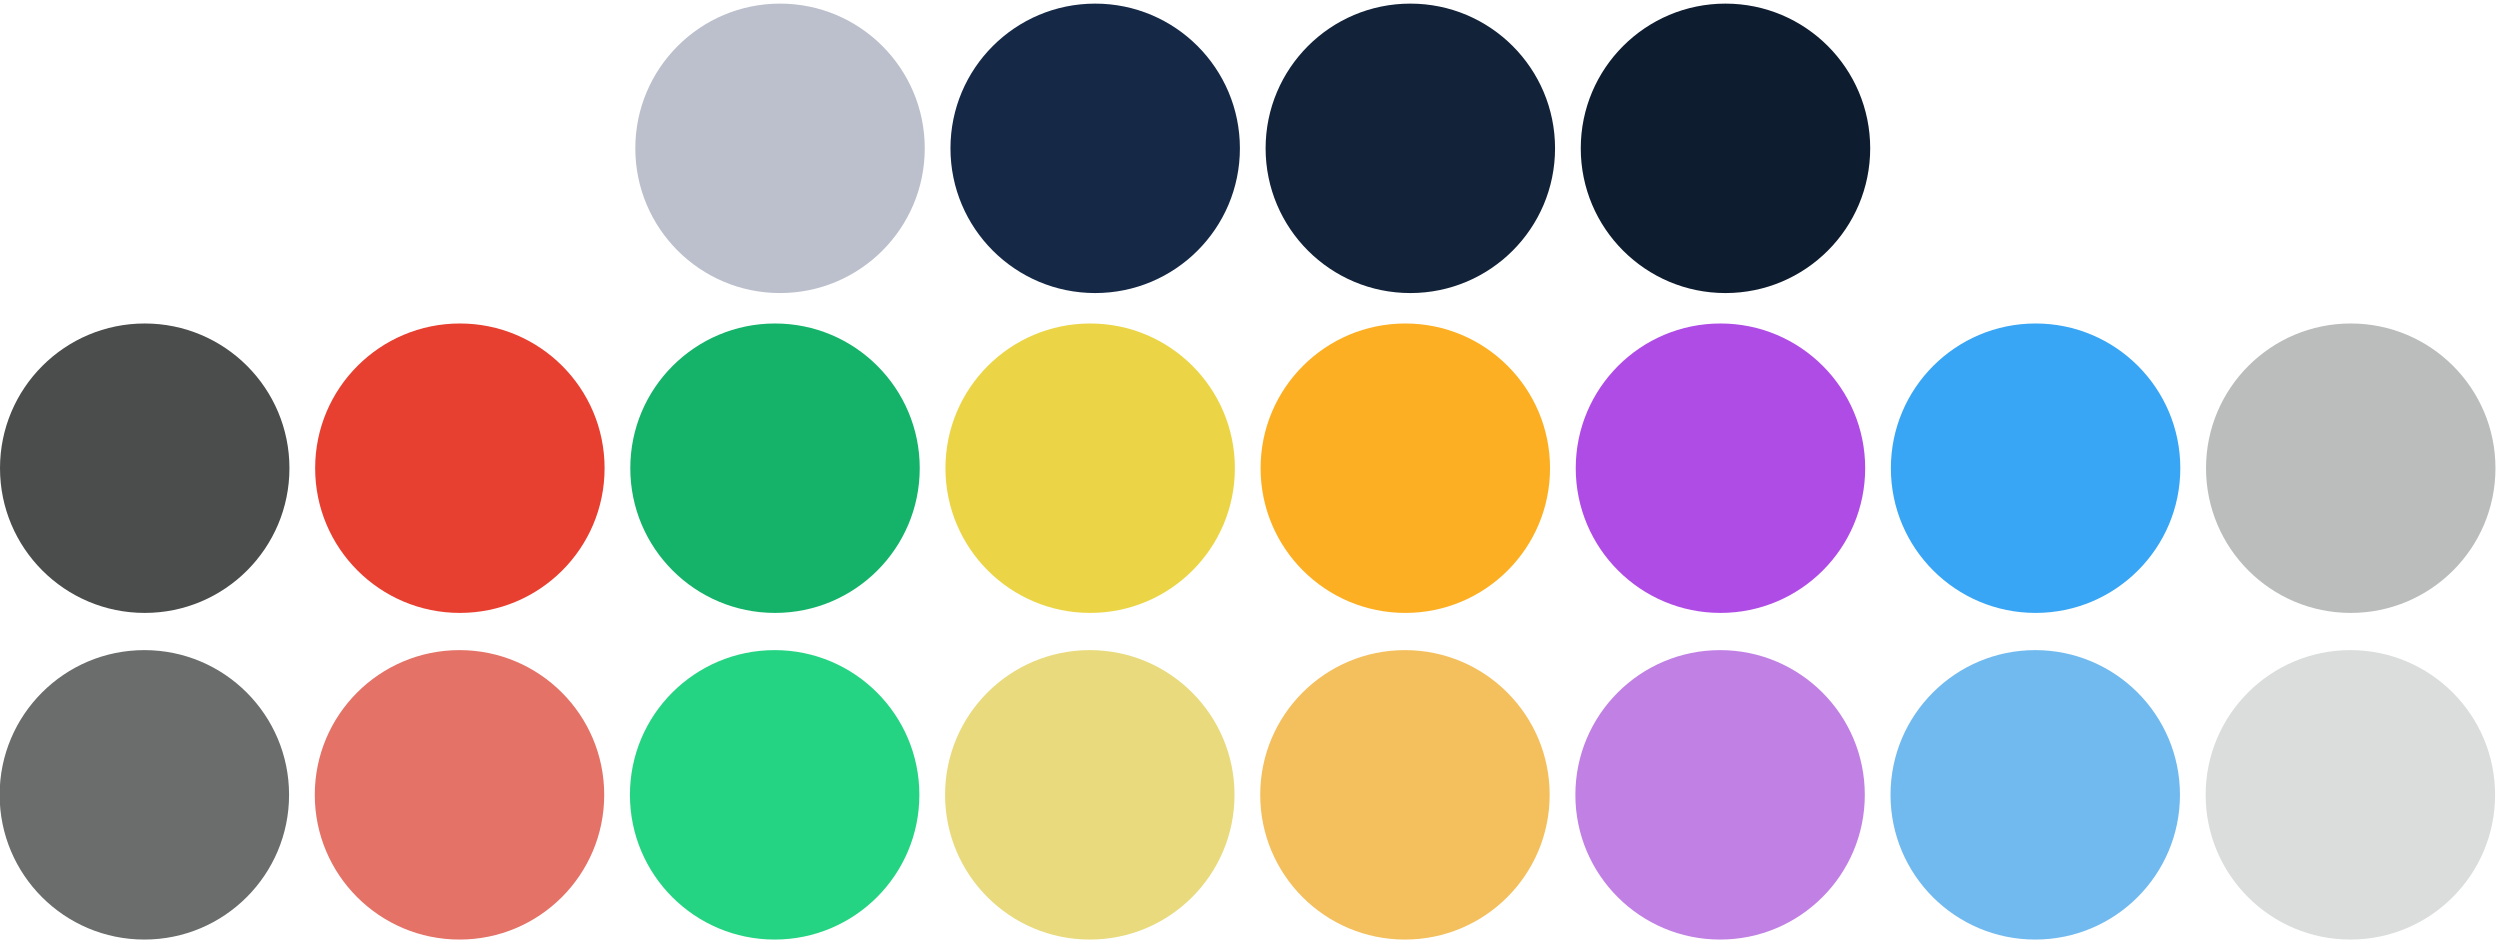
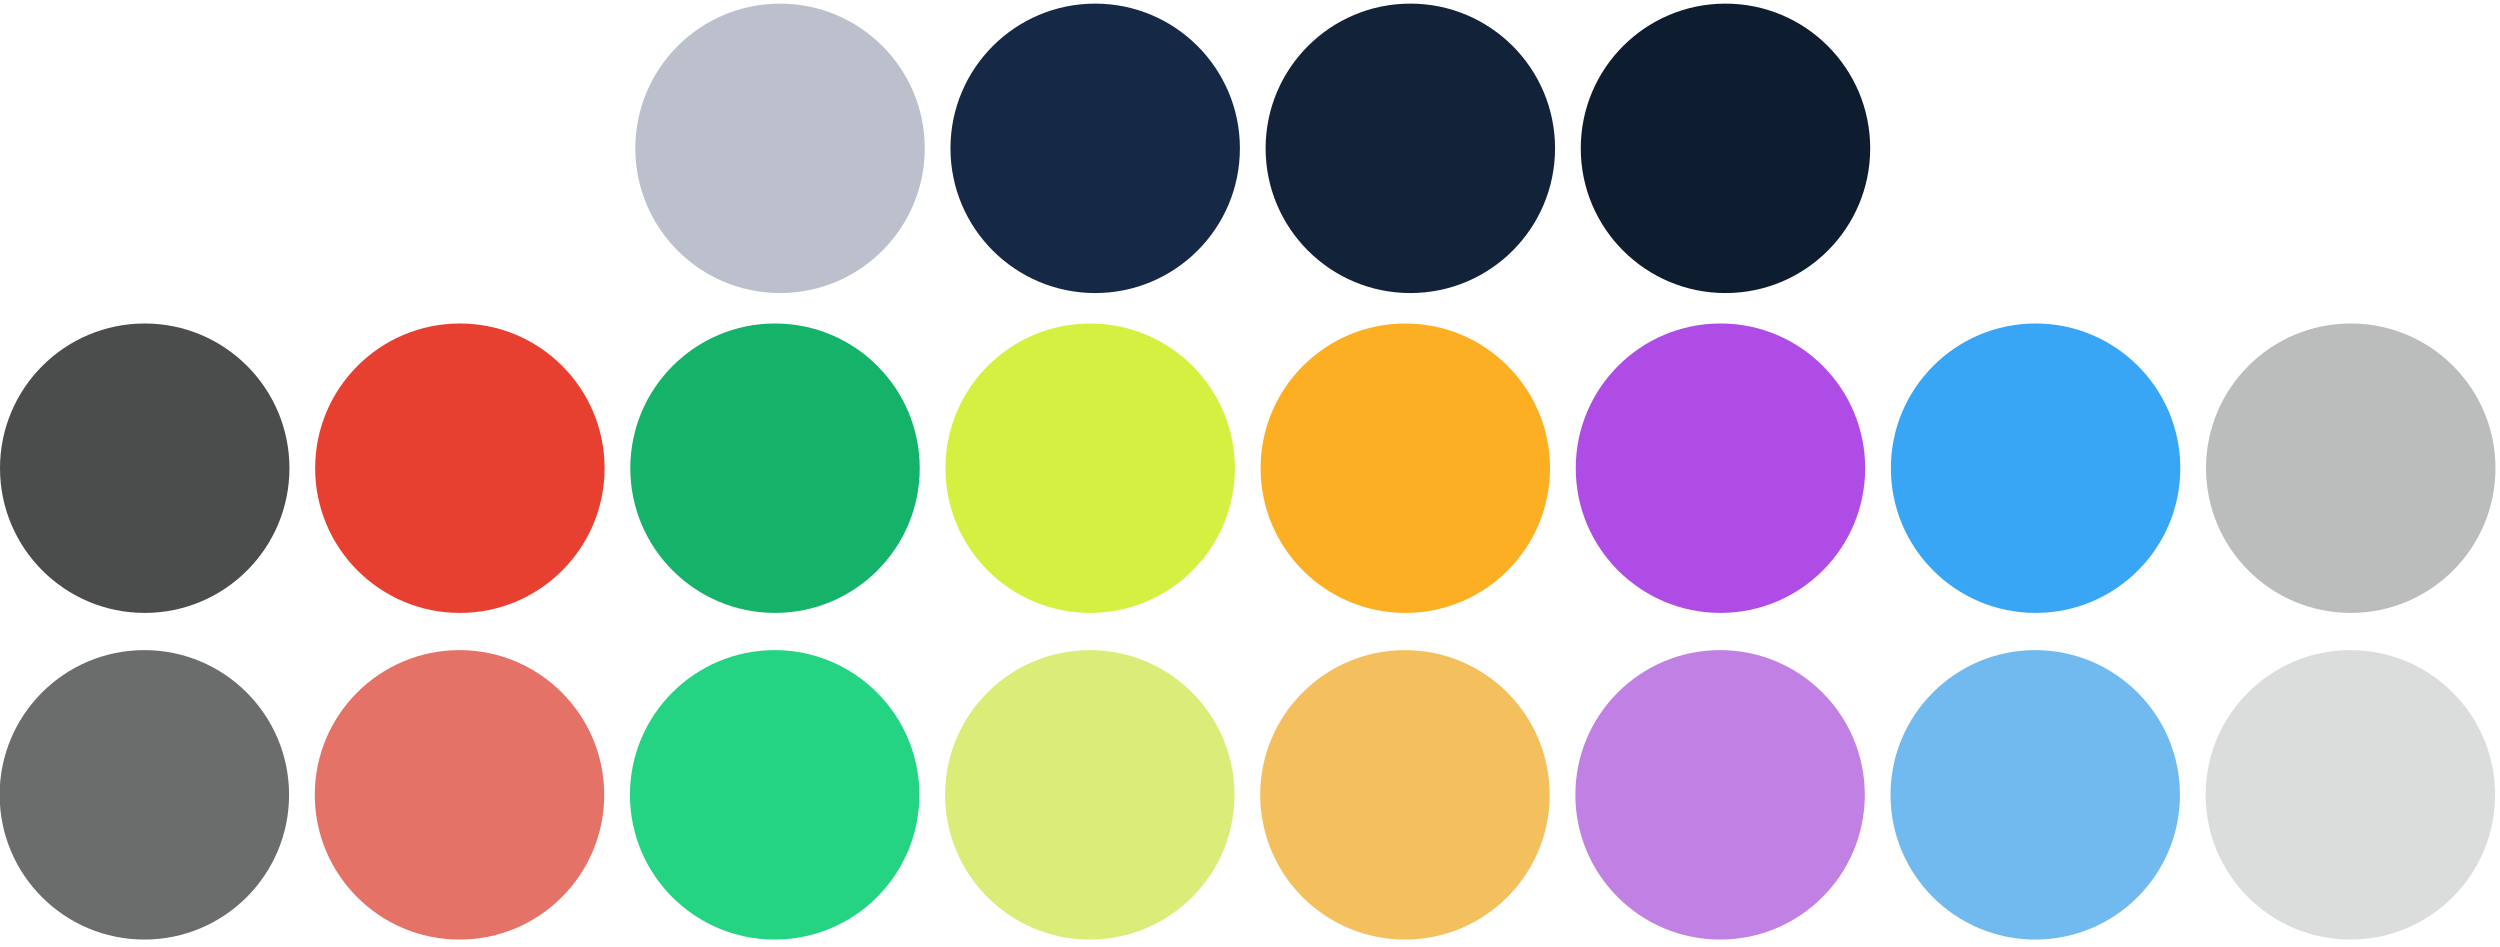
<svg xmlns="http://www.w3.org/2000/svg" width="182.819mm" height="69.249mm" viewBox="0 0 182.819 69.249" version="1.1" id="svg5">
  <defs id="defs2" />
  <g id="layer1" transform="translate(-46.35689,-73.63046)">
    <circle style="fill:#4a4d4c;fill-opacity:1;stroke-width:0.193" id="path111-35" cx="56.94" cy="107.869" r="10.583" />
    <circle style="fill:#e84030;fill-opacity:1;stroke-width:0.193" id="path111-62" cx="79.986" cy="107.869" r="10.583" />
    <circle style="fill:#14b369;fill-opacity:1;stroke-width:0.193" id="path111-9" cx="103.032" cy="107.869" r="10.583" />
-     <circle style="fill:#EBD547;fill-opacity:1;stroke-width:0.193" id="path111-1" cx="126.078" cy="107.869" r="10.583" />
+     <circle style="fill:#D6F042;fill-opacity:1;stroke-width:0.193" id="path111-1" cx="126.078" cy="107.869" r="10.583" />
    <circle style="fill:#fcaf22;fill-opacity:1;stroke-width:0.193" id="path111-2" cx="149.124" cy="107.869" r="10.583" />
    <circle style="fill:#B04CE6;fill-opacity:1;stroke-width:0.193" id="path111-70" cx="172.17" cy="107.869" r="10.583" />
    <circle style="fill:#38A6F5;fill-opacity:1;stroke-width:0.193" id="path111-93" cx="195.215" cy="107.869" r="10.583" />
    <circle style="fill:#babdbc;fill-opacity:1;stroke-width:0.193" id="path111-93-6" cx="218.261" cy="107.869" r="10.583" />
    <circle style="fill:#6a6d6c;fill-opacity:1;stroke-width:0.193" id="path111-35-9" cx="56.913" cy="131.755" r="10.583" />
    <circle style="fill:#e47267;fill-opacity:1;stroke-width:0.193" id="path111-62-22" cx="79.959" cy="131.755" r="10.583" />
    <circle style="fill:#25d483;fill-opacity:1;stroke-width:0.193" id="path111-9-8" cx="103.005" cy="131.755" r="10.583" />
-     <circle style="fill:#E8DA7D;fill-opacity:1;stroke-width:0.193" id="path111-1-9" cx="126.051" cy="131.755" r="10.583" />
+     <circle style="fill:#DBEC79;fill-opacity:1;stroke-width:0.193" id="path111-1-9" cx="126.051" cy="131.755" r="10.583" />
    <circle style="fill:#f4bf5d;fill-opacity:1;stroke-width:0.193" id="path111-2-7" cx="149.097" cy="131.755" r="10.583" />
    <circle style="fill:#C181E4;fill-opacity:1;stroke-width:0.193" id="path111-70-3" cx="172.143" cy="131.755" r="10.583" />
    <circle style="fill:#71BAEF;fill-opacity:1;stroke-width:0.193" id="path111-93-61" cx="195.189" cy="131.755" r="10.583" />
    <circle style="fill:#dadddc;fill-opacity:1;stroke-width:0.193" id="path111-93-6-2" cx="218.234" cy="131.755" r="10.583" />
    <circle style="fill:#bcc0cc;fill-opacity:1;stroke-width:0.193" id="path111-9-9-2" cx="103.399" cy="84.478" r="10.583" />
    <circle style="fill:#152947;fill-opacity:1;stroke-width:0.193" id="path111-1-1-0" cx="126.445" cy="84.478" r="10.583" />
    <circle style="fill:#112239;fill-opacity:1;stroke-width:0.193" id="path111-2-2-2" cx="149.491" cy="84.478" r="10.583" />
    <circle style="fill:#0e1c2f;fill-opacity:1;stroke-width:0.193" id="path111-70-7-3" cx="172.537" cy="84.478" r="10.583" />
  </g>
</svg>
